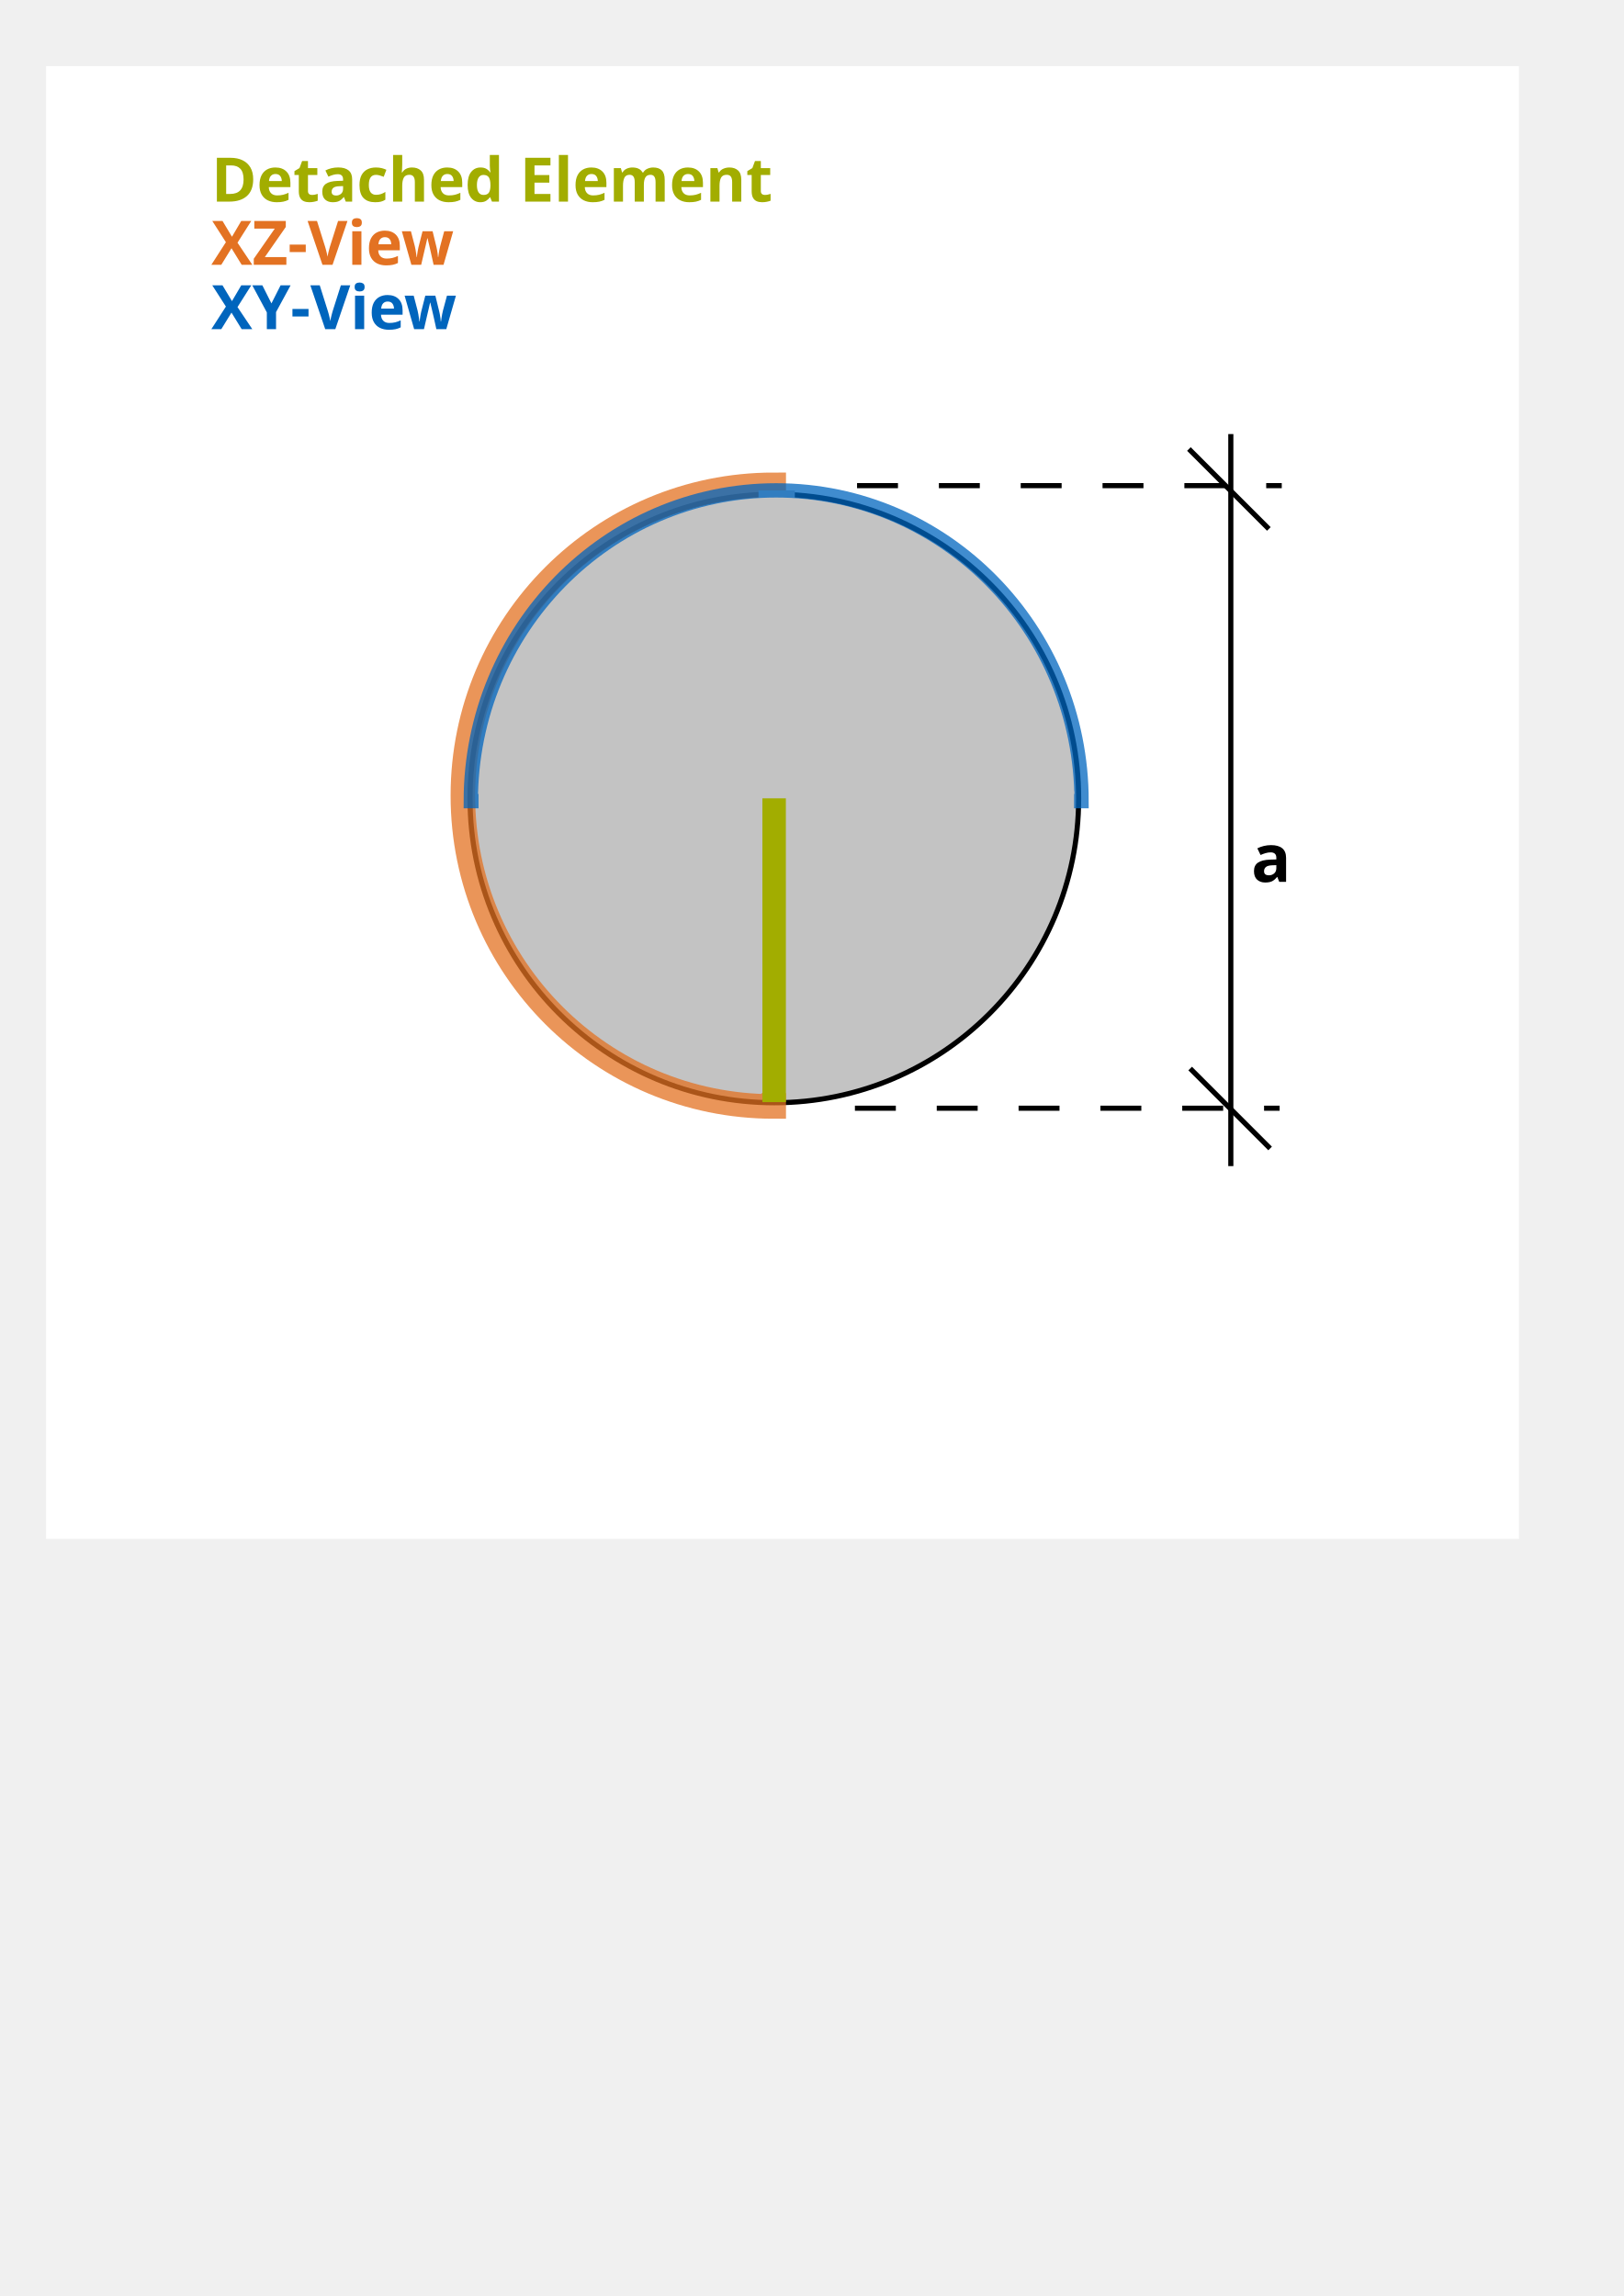
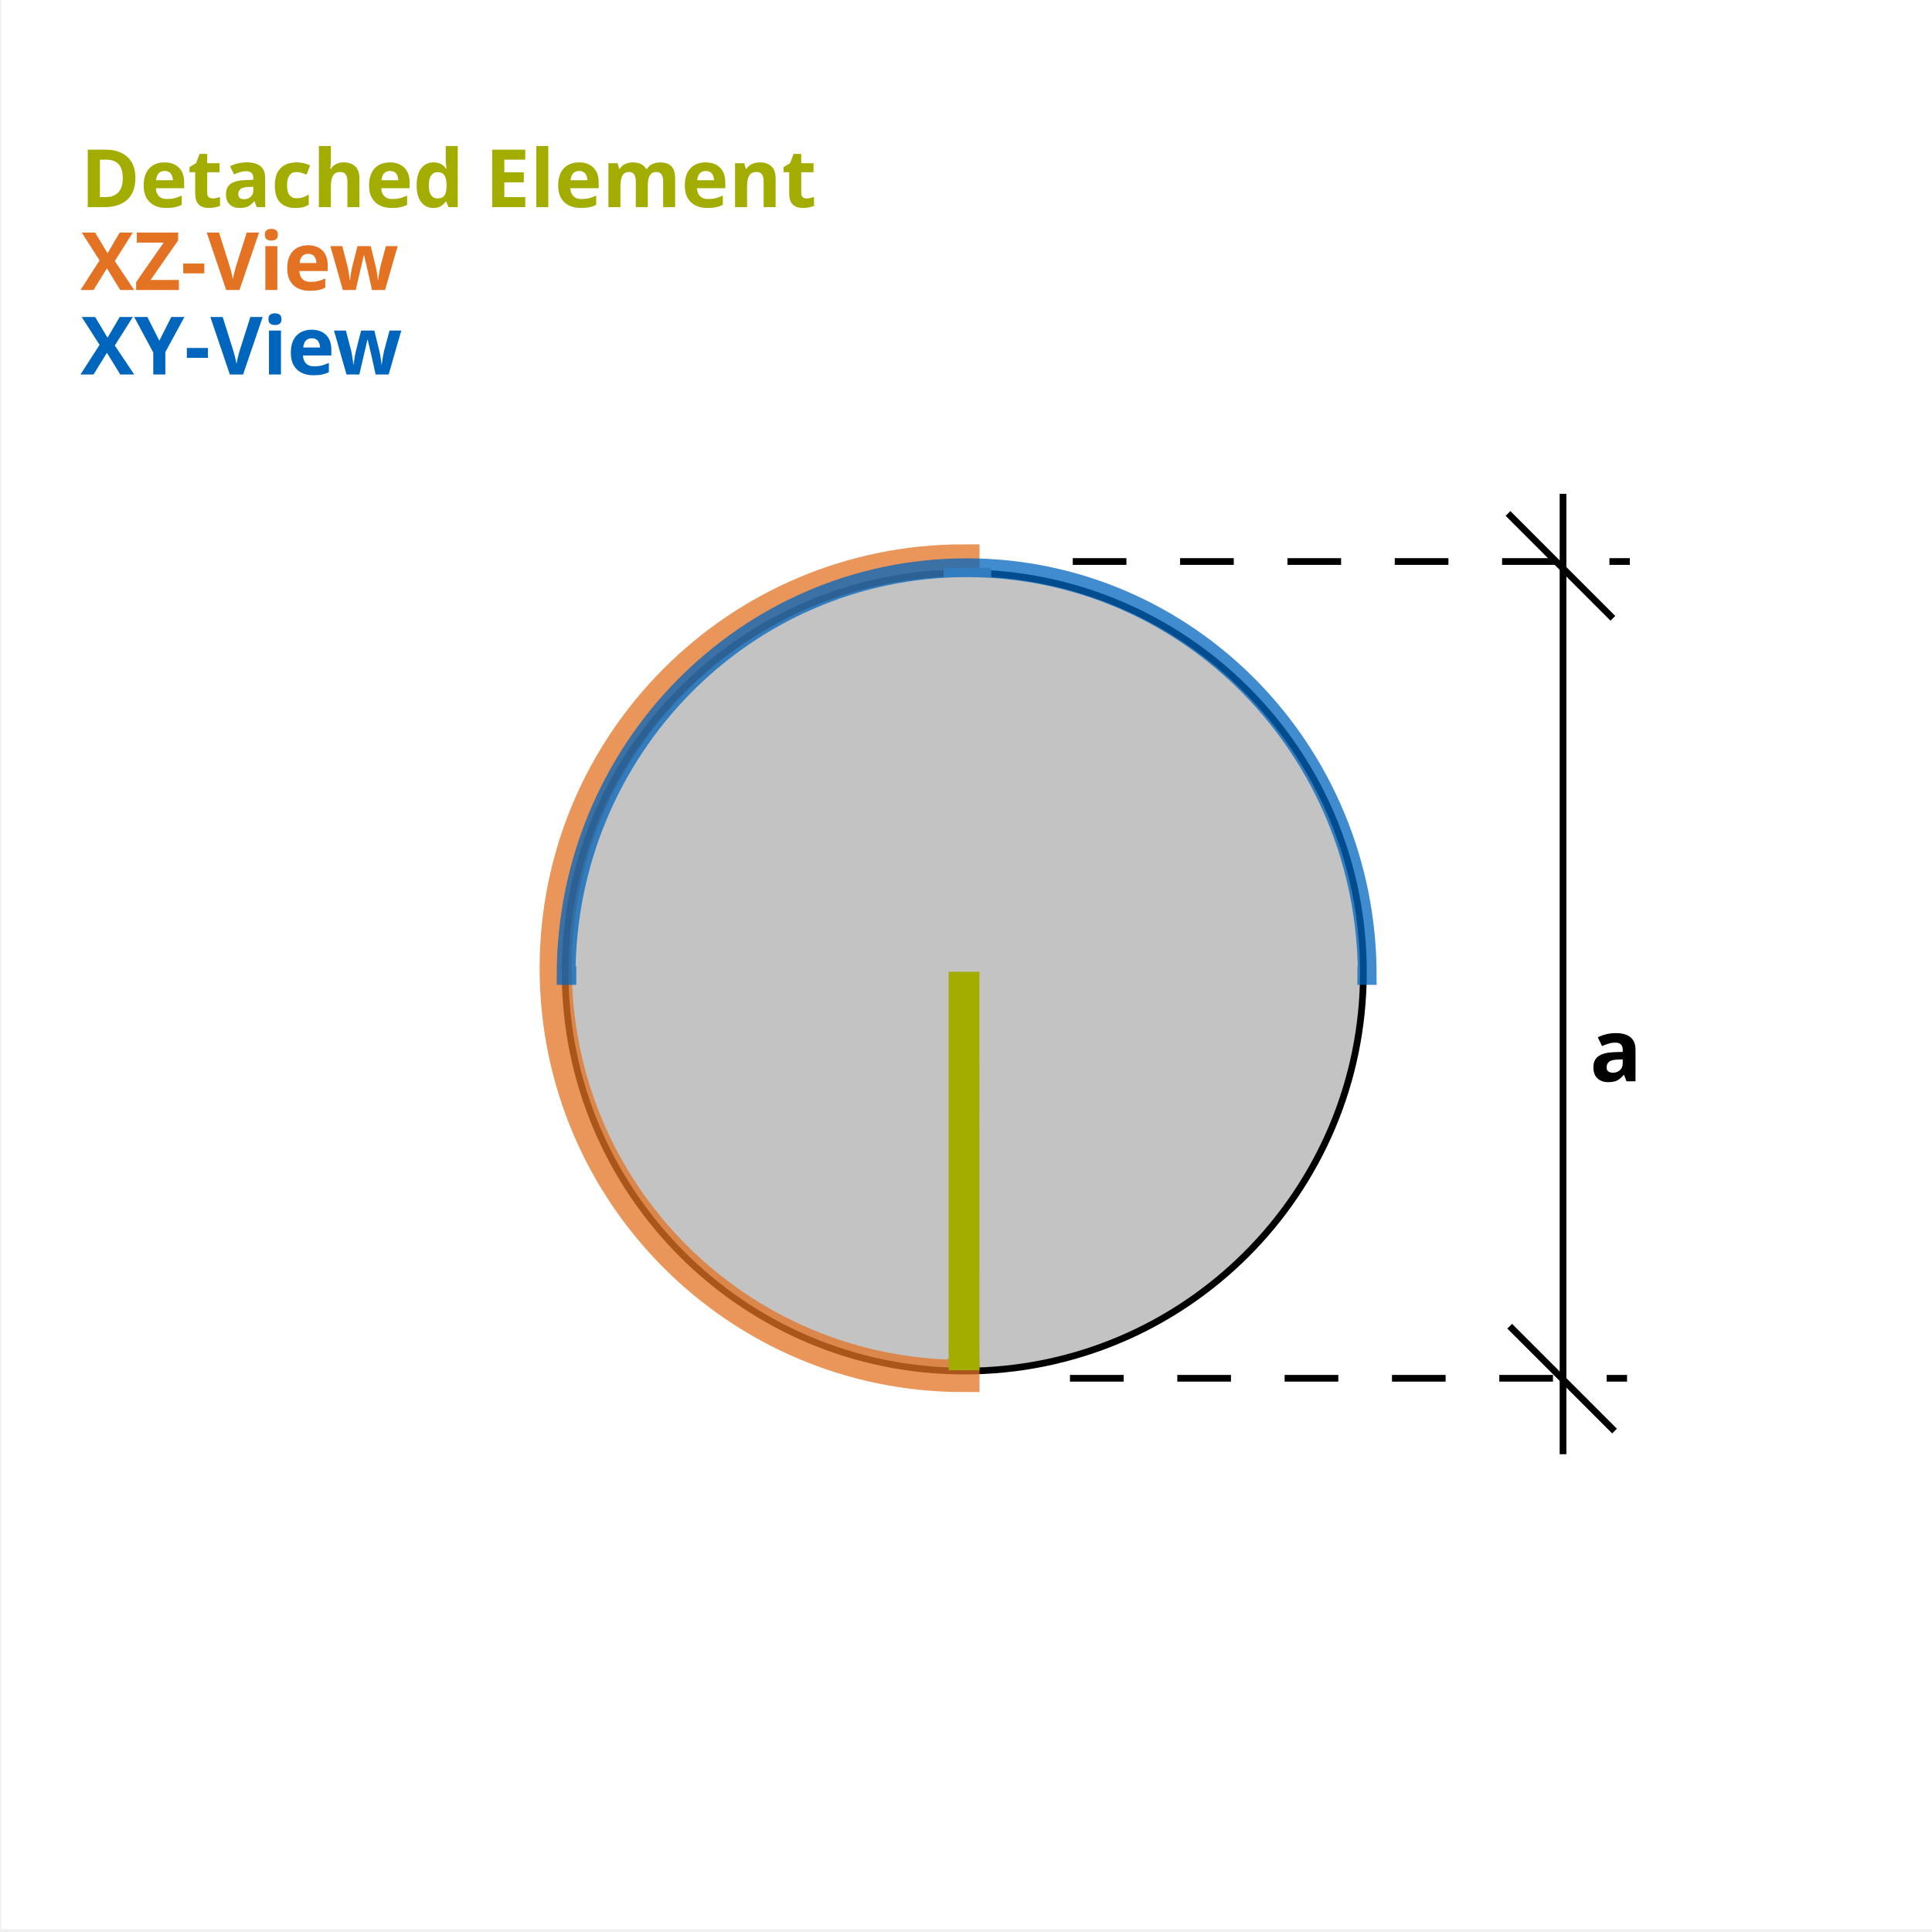
- <svg xmlns="http://www.w3.org/2000/svg" width="210mm" height="297mm" id="svg2" version="1.1">
+ <svg xmlns="http://www.w3.org/2000/svg" width="190.5mm" height="190.5mm" id="svg2" version="1.1">
  <defs id="defs4">
    <clipPath clipPathUnits="userSpaceOnUse" id="clipPath4510">
      <rect style="fill:#ffffff;fill-opacity:1;stroke:none" id="rect4512" width="146.571" height="299.564" x="394.224" y="556.769" />
    </clipPath>
  </defs>
-   <g id="layer1">
-     <g id="g3036" transform="translate(-1.473822,-2.236912)">
+   <g id="layer1" transform="translate(0,-402.5197)">
+     <g id="g3036" transform="translate(-23.47618,366.861)">
      <g id="g3014">
        <g id="g3011">
          <rect y="34.599" x="23.974" height="720" width="720" id="rect5295" style="fill:#ffffff;fill-opacity:1;stroke:none" />
        </g>
      </g>
    </g>
-     <path style="fill:#c3c3c3;fill-opacity:1;fill-rule:nonzero;stroke:#000000;stroke-width:2.445;stroke-linecap:butt;stroke-linejoin:miter;stroke-miterlimit:4;stroke-opacity:1;stroke-dasharray:none;stroke-dashoffset:21.996" id="path3765" d="m 539.421,708.91 a 145.462,145.462 0 1 1 -290.924,0 145.462,145.462 0 1 1 290.924,0 z" transform="matrix(1.022604,0,0,1.022604,-24.35464,-334.5508)" />
-     <rect style="fill:none;fill-opacity:1;fill-rule:nonzero;stroke:none;stroke-width:2.5;stroke-linecap:butt;stroke-linejoin:miter;stroke-miterlimit:4;stroke-opacity:1;stroke-dasharray:none;stroke-dashoffset:25" id="rect5293" width="600" height="587.143" x="68.571" y="126.648" />
-     <path style="fill:none;stroke:#000000;stroke-width:2.5;stroke-linecap:butt;stroke-linejoin:miter;stroke-miterlimit:4;stroke-opacity:1;stroke-dasharray:20, 20;stroke-dashoffset:25" d="m 403.948,237.43 222.603,0" id="path3777-4" />
-     <path style="fill:none;stroke:#000000;stroke-width:2.5;stroke-linecap:butt;stroke-linejoin:miter;stroke-miterlimit:4;stroke-opacity:1;stroke-dasharray:none" d="m 601.651,212.216 0,357.898" id="path3797" />
-     <path style="fill:none;stroke:#000000;stroke-width:2.5;stroke-linecap:butt;stroke-linejoin:miter;stroke-miterlimit:4;stroke-opacity:1;stroke-dasharray:none" d="m 581.16,219.519 c 36.905,36.905 39.076,39.076 39.076,39.076" id="path3799" />
-     <path style="fill:none;stroke:#000000;stroke-width:2.5;stroke-linecap:butt;stroke-linejoin:miter;stroke-miterlimit:4;stroke-opacity:1;stroke-dasharray:none" d="m 581.776,522.409 c 36.905,36.905 39.076,39.076 39.076,39.076" id="path3799-9" />
-     <text xml:space="preserve" style="font-style:normal;font-variant:normal;font-weight:bold;font-stretch:normal;line-height:0%;font-family:sans-serif;-inkscape-font-specification:'Sans Bold';text-align:start;letter-spacing:0px;word-spacing:0px;writing-mode:lr-tb;text-anchor:start;fill:#000000;fill-opacity:1;stroke:none" x="611.617" y="431.132" id="text3819">
-       <tspan id="tspan3821" x="611.617" y="431.132" style="font-size:32.236px;line-height:1.25;font-family:sans-serif">a</tspan>
+     <circle style="fill:#c3c3c3;fill-opacity:1;fill-rule:nonzero;stroke:#000000;stroke-width:2.5;stroke-linecap:butt;stroke-linejoin:miter;stroke-miterlimit:4;stroke-dasharray:none;stroke-dashoffset:21.996;stroke-opacity:1" id="path3765" cx="359.35" cy="764.734" r="148.75" />
+     <rect style="fill:none;fill-opacity:1;fill-rule:nonzero;stroke:none;stroke-width:2.5;stroke-linecap:butt;stroke-linejoin:miter;stroke-miterlimit:4;stroke-dasharray:none;stroke-dashoffset:25;stroke-opacity:1" id="rect5293" width="600" height="587.143" x="68.571" y="126.648" />
+     <path style="fill:none;stroke:#000000;stroke-width:2.5;stroke-linecap:butt;stroke-linejoin:miter;stroke-miterlimit:4;stroke-dasharray:20, 20;stroke-dashoffset:25;stroke-opacity:1" d="M 384.789,611.78 H 607.391" id="path3777-4" />
+     <path style="fill:none;stroke:#000000;stroke-width:2.5;stroke-linecap:butt;stroke-linejoin:miter;stroke-miterlimit:4;stroke-dasharray:none;stroke-opacity:1" d="M 582.491,586.566 V 944.464" id="path3797" />
+     <path style="fill:none;stroke:#000000;stroke-width:2.5;stroke-linecap:butt;stroke-linejoin:miter;stroke-miterlimit:4;stroke-dasharray:none;stroke-opacity:1" d="m 562,593.869 c 36.905,36.905 39.076,39.076 39.076,39.076" id="path3799" />
+     <path style="fill:none;stroke:#000000;stroke-width:2.5;stroke-linecap:butt;stroke-linejoin:miter;stroke-miterlimit:4;stroke-dasharray:none;stroke-opacity:1" d="m 562.616,896.759 c 36.905,36.905 39.076,39.076 39.076,39.076" id="path3799-9" />
+     <text xml:space="preserve" style="font-style:normal;font-variant:normal;font-weight:bold;font-stretch:normal;line-height:0%;font-family:sans-serif;-inkscape-font-specification:'Sans Bold';text-align:start;letter-spacing:0px;word-spacing:0px;writing-mode:lr-tb;text-anchor:start;fill:#000000;fill-opacity:1;stroke:none" x="592.457" y="805.482" id="text3819">
+       <tspan id="tspan3821" x="592.457" y="805.482" style="font-size:32.236px;line-height:1.25;font-family:sans-serif">a</tspan>
    </text>
-     <path style="fill:none;stroke:#000000;stroke-width:2.5;stroke-linecap:butt;stroke-linejoin:miter;stroke-miterlimit:4;stroke-opacity:1;stroke-dasharray:20, 20;stroke-dashoffset:25" d="m 402.906,541.811 222.603,0" id="path3777-4-0" />
-     <path style="fill:none;stroke:#e37222;stroke-width:12;stroke-linecap:butt;stroke-linejoin:miter;stroke-miterlimit:4;stroke-opacity:1;stroke-dasharray:none;stroke-dashoffset:21.996;opacity:0.75" d="m 378.207,237.027 c -83.926,0 -151.946,68.02 -151.946,151.946 0,83.926 68.02,151.979 151.946,151.979 l 0,-303.925 z" id="path3765-0" />
-     <rect style="fill:none;stroke:none" id="rect4569" width="41.854" height="301.056" x="363.633" y="238.983" />
-     <rect style="fill:#c3c3c3;fill-opacity:1;stroke:none" id="rect4571" width="17.762" height="294.647" x="370.776" y="239.786" />
-     <path style="fill:none;stroke:#0065bf;stroke-width:7;stroke-linecap:butt;stroke-linejoin:miter;stroke-miterlimit:4;stroke-opacity:1;stroke-dasharray:none;stroke-dashoffset:21.996;opacity:0.75" d="m 230.132,391.69 c 0,-83.926 66.817,-151.946 149.26,-151.946 82.443,0 149.293,68.02 149.293,151.946 l -298.553,0 z" id="path3765-0-4" />
-     <rect style="fill:#c3c3c3;fill-opacity:1;stroke:none" id="rect4571-6" width="10.435" height="291.091" x="386.727" y="-525.016" transform="matrix(0,1,-1,0,0,0)" />
-     <text xml:space="preserve" style="font-style:normal;font-variant:normal;font-weight:bold;font-stretch:normal;line-height:0%;font-family:sans-serif;-inkscape-font-specification:'Sans Bold';text-align:start;letter-spacing:0px;word-spacing:0px;writing-mode:lr-tb;text-anchor:start;fill:#0065bd;fill-opacity:1;stroke:none" x="103.317" y="160.924" id="text3900-4">
-       <tspan x="103.317" y="160.924" id="tspan3904-6" style="font-size:30px;line-height:1.25;font-family:sans-serif">XY-View</tspan>
+     <path style="fill:none;stroke:#000000;stroke-width:2.5;stroke-linecap:butt;stroke-linejoin:miter;stroke-miterlimit:4;stroke-dasharray:20, 20;stroke-dashoffset:25;stroke-opacity:1" d="M 383.746,916.162 H 606.349" id="path3777-4-0" />
+     <path style="opacity:0.75;fill:none;stroke:#e37222;stroke-width:12;stroke-linecap:butt;stroke-linejoin:miter;stroke-miterlimit:4;stroke-dasharray:none;stroke-dashoffset:21.996;stroke-opacity:1" d="m 359.047,611.378 c -83.926,0 -151.946,68.02 -151.946,151.946 0,83.926 68.02,151.979 151.946,151.979 z" id="path3765-0" />
+     <rect style="fill:none;stroke:none" id="rect4569" width="41.854" height="301.056" x="344.474" y="613.333" />
+     <rect style="fill:#c3c3c3;fill-opacity:1;stroke:none" id="rect4571" width="17.762" height="294.647" x="351.617" y="614.137" />
+     <path style="opacity:0.75;fill:none;stroke:#0065bf;stroke-width:7;stroke-linecap:butt;stroke-linejoin:miter;stroke-miterlimit:4;stroke-dasharray:none;stroke-dashoffset:21.996;stroke-opacity:1" d="m 210.972,766.04 c 0,-83.926 66.817,-151.946 149.26,-151.946 82.443,0 149.293,68.02 149.293,151.946 z" id="path3765-0-4" />
+     <rect style="fill:#c3c3c3;fill-opacity:1;stroke:none" id="rect4571-6" width="10.435" height="291.091" x="761.077" y="-505.857" transform="rotate(90)" />
+     <text xml:space="preserve" style="font-style:normal;font-variant:normal;font-weight:bold;font-stretch:normal;line-height:0%;font-family:sans-serif;-inkscape-font-specification:'Sans Bold';text-align:start;letter-spacing:0px;word-spacing:0px;writing-mode:lr-tb;text-anchor:start;fill:#0065bd;fill-opacity:1;stroke:none" x="30" y="542.08" id="text3900-4">
+       <tspan x="30" y="542.08" id="tspan3904-6" style="font-size:30px;line-height:1.25;font-family:sans-serif">XY-View</tspan>
    </text>
-     <text xml:space="preserve" style="font-style:normal;font-variant:normal;font-weight:bold;font-stretch:normal;line-height:0%;font-family:sans-serif;-inkscape-font-specification:'Sans Bold';text-align:start;letter-spacing:0px;word-spacing:0px;writing-mode:lr-tb;text-anchor:start;fill:#a2ad00;fill-opacity:1;stroke:none" x="103.317" y="98.569" id="text3900-4-6">
-       <tspan x="103.317" y="98.569" id="tspan3904-6-1" style="font-size:30px;line-height:1.25;font-family:sans-serif">Detached Element</tspan>
-       <tspan x="103.317" y="136.069" id="tspan3009" style="font-size:30px;line-height:1.25;font-family:sans-serif"> </tspan>
+     <text xml:space="preserve" style="font-style:normal;font-variant:normal;font-weight:bold;font-stretch:normal;line-height:0%;font-family:sans-serif;-inkscape-font-specification:'Sans Bold';text-align:start;letter-spacing:0px;word-spacing:0px;writing-mode:lr-tb;text-anchor:start;fill:#a2ad00;fill-opacity:1;stroke:none" x="30" y="479.725" id="text3900-4-6">
+       <tspan x="30" y="479.725" id="tspan3904-6-1" style="font-size:30px;line-height:1.25;font-family:sans-serif">Detached Element</tspan>
+       <tspan x="30" y="517.225" id="tspan3009" style="font-size:30px;line-height:1.25;font-family:sans-serif"> </tspan>
    </text>
-     <text xml:space="preserve" style="font-style:normal;font-variant:normal;font-weight:bold;font-stretch:normal;line-height:0%;font-family:sans-serif;-inkscape-font-specification:'Sans Bold';text-align:start;letter-spacing:0px;word-spacing:0px;writing-mode:lr-tb;text-anchor:start;fill:#e37222;fill-opacity:1;stroke:none" x="103.317" y="129.451" id="text3900-1">
-       <tspan x="103.317" y="129.451" id="tspan3904-4" style="font-size:30px;line-height:1.25;font-family:sans-serif">XZ-View</tspan>
+     <text xml:space="preserve" style="font-style:normal;font-variant:normal;font-weight:bold;font-stretch:normal;line-height:0%;font-family:sans-serif;-inkscape-font-specification:'Sans Bold';text-align:start;letter-spacing:0px;word-spacing:0px;writing-mode:lr-tb;text-anchor:start;fill:#e37222;fill-opacity:1;stroke:none" x="30" y="510.607" id="text3900-1">
+       <tspan x="30" y="510.607" id="tspan3904-4" style="font-size:30px;line-height:1.25;font-family:sans-serif">XZ-View</tspan>
    </text>
-     <path style="fill:none;stroke:#a2ad00;stroke-width:11.479;stroke-linecap:butt;stroke-linejoin:miter;stroke-miterlimit:4;stroke-opacity:1;stroke-dasharray:none" d="M 378.427,538.836 C 378.409,392.379 378.409,390.316 378.409,390.316" id="path3021-3-8-4-1" />
+     <path style="fill:none;stroke:#a2ad00;stroke-width:11.479;stroke-linecap:butt;stroke-linejoin:miter;stroke-miterlimit:4;stroke-dasharray:none;stroke-opacity:1" d="m 359.268,913.187 c -0.018,-146.458 -0.019,-148.521 -0.019,-148.521" id="path3021-3-8-4-1" />
+     <flowRoot xml:space="preserve" id="flowRoot196" style="fill:black;fill-opacity:1;stroke:none;font-family:sans-serif;font-style:normal;font-weight:normal;font-size:40px;line-height:1.25;letter-spacing:0px;word-spacing:0px">
+       <flowRegion id="flowRegion198">
+         <rect id="rect200" width="483.413" height="157.699" x="-97.272" y="2.249" />
+       </flowRegion>
+       <flowPara id="flowPara202" />
+     </flowRoot>
  </g>
</svg>
